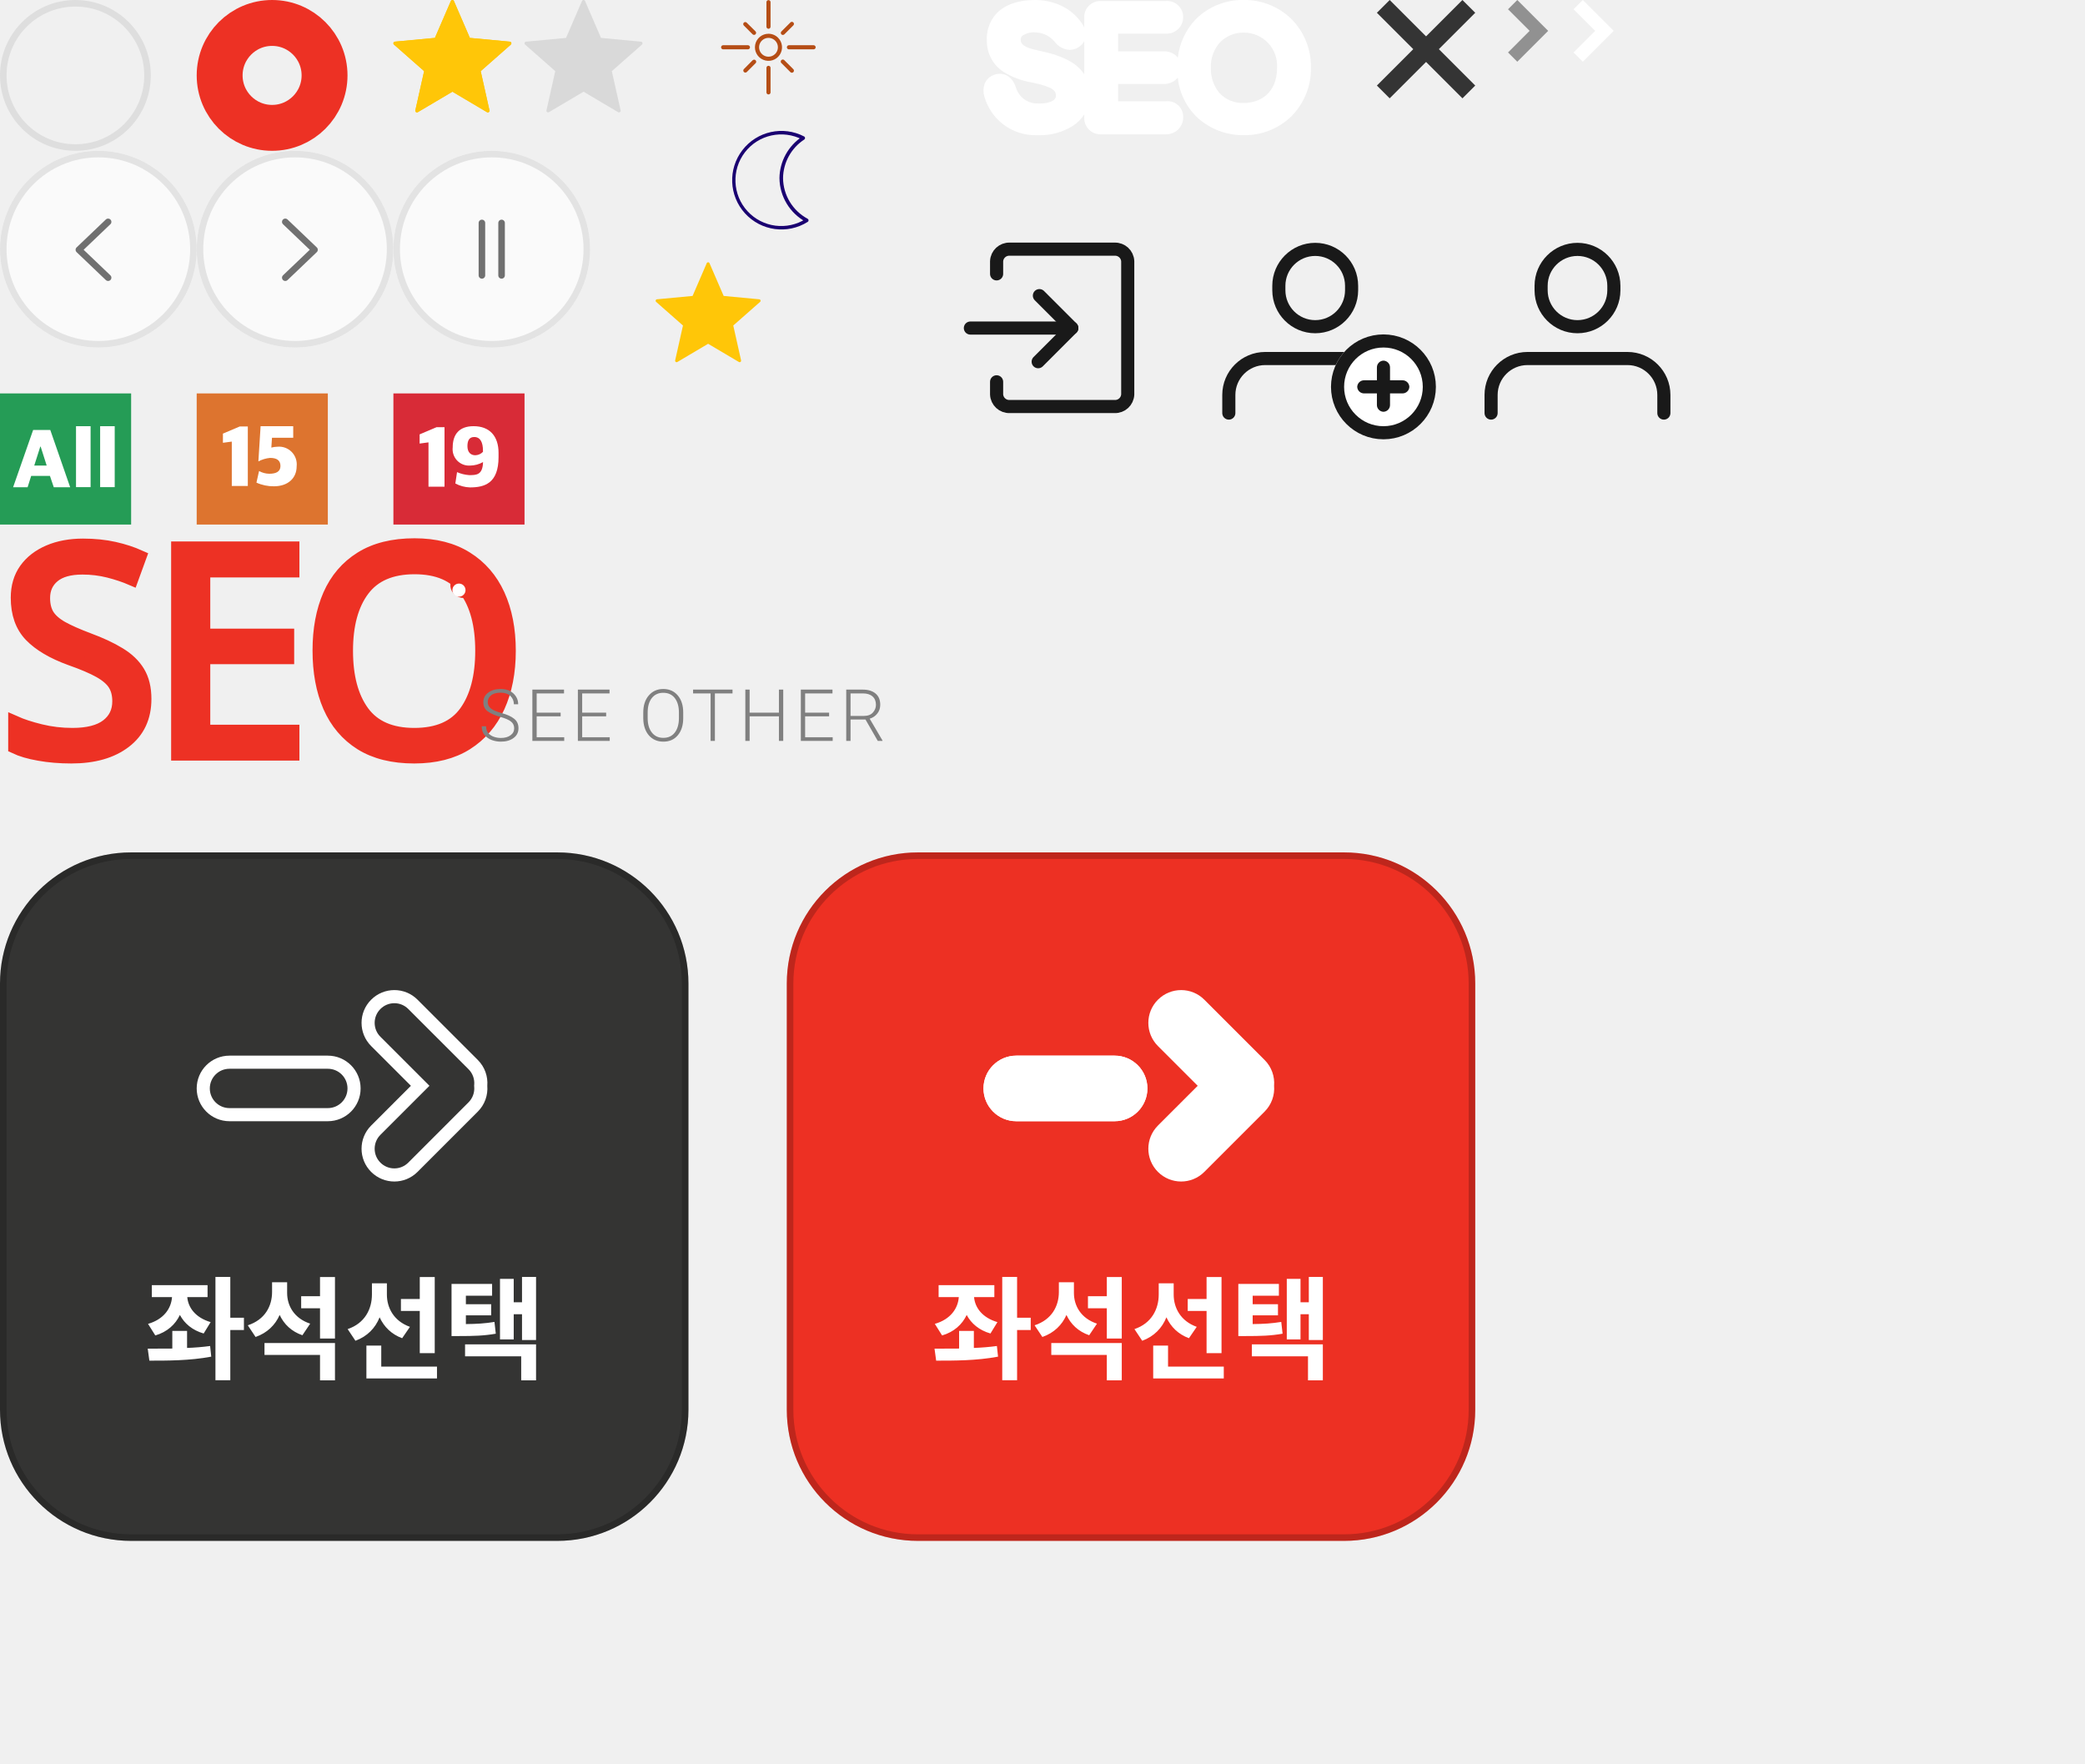
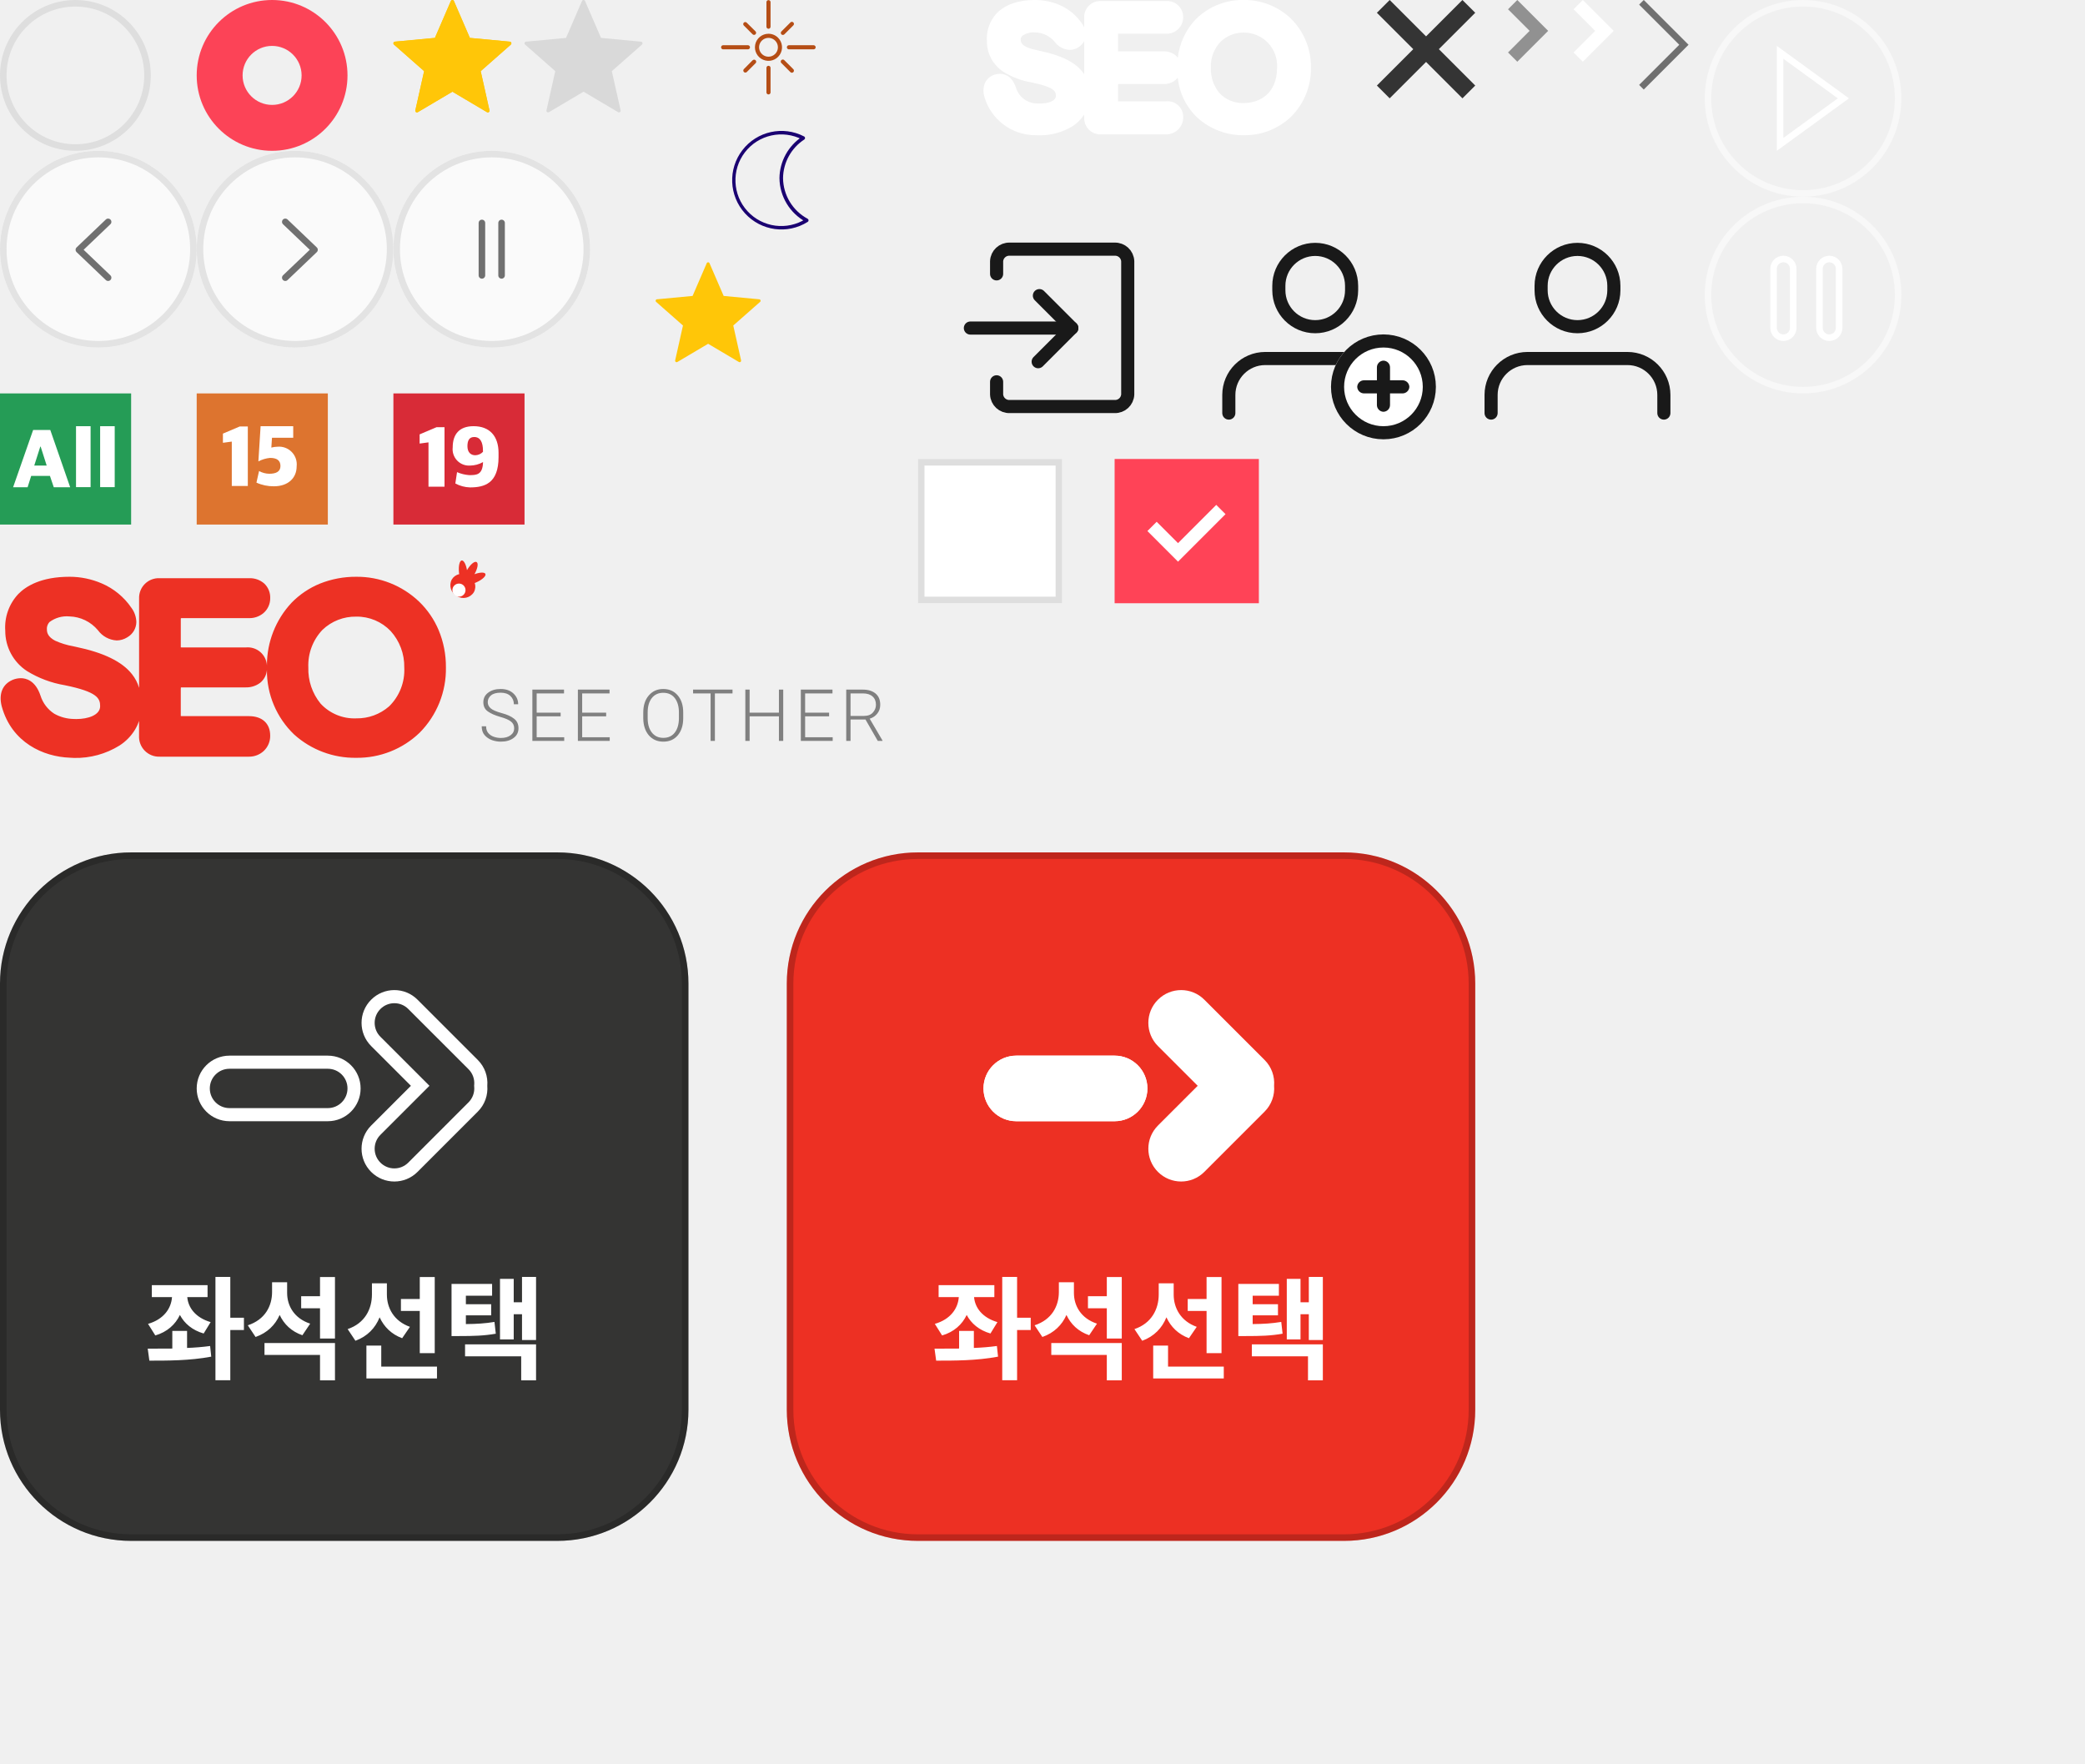
<svg xmlns="http://www.w3.org/2000/svg" width="318" height="269" viewBox="0 0 318 269">
  <defs>
    <clipPath id="clip-icoMovie">
      <rect width="318" height="269" />
    </clipPath>
  </defs>
  <g id="icoMovie" clip-path="url(#clip-icoMovie)">
    <g id="로그인" transform="translate(-1210 -30)">
      <g id="ico_마이페이지" transform="translate(1646.156 -571.447)">
        <rect id="사각형_4463" data-name="사각형 4463" width="40" height="40" transform="translate(-296.156 631.447)" fill="none" />
        <rect id="사각형_1402" data-name="사각형 1402" width="32" height="32" transform="translate(-292.156 635.447)" fill="none" opacity="0.3" />
      </g>
      <g id="그룹_18945" data-name="그룹 18945" transform="translate(1875.265 -812.932)">
        <path id="패스_11345" data-name="패스 11345" d="M-513.265,900.162v1.924a1.928,1.928,0,0,0,2,1.846h16a1.928,1.928,0,0,0,2-1.846V881.778a1.927,1.927,0,0,0-2-1.846h-16a1.928,1.928,0,0,0-2,1.846V883.7" transform="translate(0 1)" fill="none" stroke="#191919" stroke-linecap="round" stroke-linejoin="round" stroke-width="2" />
        <g id="그룹_18946" data-name="그룹 18946" transform="translate(-1)">
          <path id="패스_11346" data-name="패스 11346" d="M-505.738,888.018l4.945,4.945-5.132,5.132" fill="none" stroke="#191919" stroke-linecap="round" stroke-linejoin="round" stroke-width="2" />
          <path id="패스_11347" data-name="패스 11347" d="M12.471,0H-3" transform="translate(-513.265 892.963)" fill="none" stroke="#191919" stroke-linecap="round" stroke-width="2" />
        </g>
      </g>
    </g>
    <g id="그룹_21175" data-name="그룹 21175" transform="translate(8 -26)">
      <rect id="사각형_24188" data-name="사각형 24188" width="23" height="23" transform="translate(22 26)" fill="none" />
      <g id="그룹_21173" data-name="그룹 21173" transform="translate(-154.269 -61)">
-         <g id="타원_984" data-name="타원 984" transform="translate(176.269 87)" fill="none" stroke="#ed3124" stroke-width="7">
-           <circle cx="11.5" cy="11.5" r="11.5" stroke="none" />
-           <circle cx="11.5" cy="11.5" r="8" fill="none" />
-         </g>
+         <path id="타원_984" data-name="타원 984" d="M11.5,7A4.5,4.5,0,1,0,16,11.5,4.505,4.505,0,0,0,11.5,7m0-7A11.5,11.5,0,1,1,0,11.5,11.5,11.5,0,0,1,11.5,0Z" transform="translate(176.269 87)" fill="#fc4357" />
      </g>
    </g>
    <g id="그룹_21176" data-name="그룹 21176" transform="translate(-22 -26)">
      <rect id="사각형_24188-2" data-name="사각형 24188" width="23" height="23" transform="translate(22 26)" fill="none" />
      <g id="그룹_21173-2" data-name="그룹 21173" transform="translate(-154.269 -61)">
        <g id="타원_984-2" data-name="타원 984" transform="translate(176.269 87)" fill="none" stroke="#dedede" stroke-width="1">
          <circle cx="11.5" cy="11.5" r="11.5" stroke="none" />
          <circle cx="11.5" cy="11.5" r="11" fill="none" />
        </g>
      </g>
    </g>
    <g id="그룹_21202" data-name="그룹 21202" transform="translate(120 30)">
      <rect id="사각형_24200" data-name="사각형 24200" width="40" height="40" transform="translate(100)" fill="none" />
      <g id="그룹_21177" data-name="그룹 21177" transform="translate(263.906 -883.156)">
        <rect id="사각형_24189" data-name="사각형 24189" width="29" height="27" transform="translate(-157.906 890.156)" fill="none" />
        <g id="그룹_15192" data-name="그룹 15192" transform="translate(-156.487 891.191)">
          <g id="그룹_15191" data-name="그룹 15191" transform="translate(7.628)">
            <path id="패스_10777" data-name="패스 10777" d="M-139.939,891.191a6.555,6.555,0,0,1,6.548,6.548v.694a6.555,6.555,0,0,1-6.548,6.548,6.555,6.555,0,0,1-6.548-6.548v-.694A6.555,6.555,0,0,1-139.939,891.191Zm0,11.789a4.553,4.553,0,0,0,4.548-4.548v-.694a4.553,4.553,0,0,0-4.548-4.548,4.553,4.553,0,0,0-4.548,4.548v.694A4.553,4.553,0,0,0-139.939,902.98Z" transform="translate(145.487 -892.191)" fill="#191919" />
          </g>
          <path id="패스_10778" data-name="패스 10778" d="M-130.136,925.512a1,1,0,0,1-1-1v-2.774a4.553,4.553,0,0,0-4.548-4.548h-15.256a4.553,4.553,0,0,0-4.548,4.548v2.774a1,1,0,0,1-1,1,1,1,0,0,1-1-1v-2.774a6.555,6.555,0,0,1,6.548-6.548h15.256a6.555,6.555,0,0,1,6.548,6.548v2.774A1,1,0,0,1-130.136,925.512Z" transform="translate(156.487 -899.548)" fill="#191919" />
        </g>
      </g>
    </g>
    <g id="그룹_21203" data-name="그룹 21203" transform="translate(80 30)">
      <rect id="사각형_24200-2" data-name="사각형 24200" width="40" height="40" transform="translate(100)" fill="none" />
      <g id="그룹_21177-2" data-name="그룹 21177" transform="translate(263.906 -883.156)">
        <rect id="사각형_24189-2" data-name="사각형 24189" width="29" height="27" transform="translate(-157.906 890.156)" fill="none" />
        <g id="그룹_15192-2" data-name="그룹 15192" transform="translate(-156.487 891.191)">
          <g id="그룹_15191-2" data-name="그룹 15191" transform="translate(7.628)">
            <path id="패스_10777-2" data-name="패스 10777" d="M-139.939,891.191a6.555,6.555,0,0,1,6.548,6.548v.694a6.555,6.555,0,0,1-6.548,6.548,6.555,6.555,0,0,1-6.548-6.548v-.694A6.555,6.555,0,0,1-139.939,891.191Zm0,11.789a4.553,4.553,0,0,0,4.548-4.548v-.694a4.553,4.553,0,0,0-4.548-4.548,4.553,4.553,0,0,0-4.548,4.548v.694A4.553,4.553,0,0,0-139.939,902.98Z" transform="translate(145.487 -892.191)" fill="#191919" />
          </g>
          <path id="패스_10778-2" data-name="패스 10778" d="M-130.136,925.512a1,1,0,0,1-1-1v-2.774a4.553,4.553,0,0,0-4.548-4.548h-15.256a4.553,4.553,0,0,0-4.548,4.548v2.774a1,1,0,0,1-1,1,1,1,0,0,1-1-1v-2.774a6.555,6.555,0,0,1,6.548-6.548h15.256a6.555,6.555,0,0,1,6.548,6.548v2.774A1,1,0,0,1-130.136,925.512Z" transform="translate(156.487 -899.548)" fill="#191919" />
          <g id="타원_990" data-name="타원 990" transform="translate(15.581 12.965)" fill="#fff" stroke="#191919" stroke-width="2">
            <circle cx="8" cy="8" r="8" stroke="none" />
            <circle cx="8" cy="8" r="7" fill="none" />
          </g>
          <g id="그룹_21205" data-name="그룹 21205" transform="translate(-187.507 -37.5)">
            <path id="패스_11408_-_윤곽선" data-name="패스 11408 - 윤곽선" d="M16286.773-23421.734a1.031,1.031,0,0,1-1-1.059v-5.684a1.031,1.031,0,0,1,1-1.059,1.031,1.031,0,0,1,1,1.059v5.684A1.031,1.031,0,0,1,16286.773-23421.734Z" transform="translate(-16075.682 23484)" fill="#191919" />
            <path id="패스_11408_-_윤곽선-2" data-name="패스 11408 - 윤곽선" d="M16286.773-23421.586a1.043,1.043,0,0,1-1-1.08v-5.795a1.041,1.041,0,0,1,1-1.078,1.041,1.041,0,0,1,1,1.078v5.795A1.043,1.043,0,0,1,16286.773-23421.586Z" transform="translate(23636.627 16345.236) rotate(-90)" fill="#191919" />
          </g>
        </g>
      </g>
    </g>
    <g id="그룹_21179" data-name="그룹 21179" transform="translate(0 -23)" opacity="0.8">
      <g id="타원_63" data-name="타원 63" transform="translate(0 46)" fill="#fff" stroke="#dbdbdb" stroke-width="1" opacity="0.8">
        <circle cx="15" cy="15" r="15" stroke="none" />
        <circle cx="15" cy="15" r="14.5" fill="none" />
      </g>
      <g id="_" data-name="&lt;" transform="translate(9 56)">
        <rect id="사각형_192" data-name="사각형 192" width="10" height="10" transform="translate(0 0)" fill="rgba(0,0,0,0)" opacity="0.2" />
        <path id="패스_82" data-name="패스 82" d="M4.459,8.514,0,4.257,4.459,0" transform="translate(3.03 0.836)" fill="none" stroke="#505050" stroke-linecap="round" stroke-linejoin="round" stroke-miterlimit="10" stroke-width="1" />
      </g>
    </g>
    <g id="그룹_21181" data-name="그룹 21181" transform="translate(-90 -23)" opacity="0.8">
      <g id="타원_128" data-name="타원 128" transform="translate(120 46)" fill="#fff" stroke="#dbdbdb" stroke-width="1" opacity="0.8">
        <circle cx="15" cy="15" r="15" stroke="none" />
        <circle cx="15" cy="15" r="14.5" fill="none" />
      </g>
      <g id="_2" data-name="&lt;" transform="translate(131 56)">
        <rect id="사각형_192-2" data-name="사각형 192" width="10" height="10" transform="translate(0 0)" fill="rgba(0,0,0,0)" opacity="0.2" />
        <path id="패스_82-2" data-name="패스 82" d="M0,8.514,4.459,4.257,0,0" transform="translate(2.511 0.836)" fill="none" stroke="#505050" stroke-linecap="round" stroke-linejoin="round" stroke-miterlimit="10" stroke-width="1" />
      </g>
    </g>
    <g id="그룹_5205" data-name="그룹 5205" transform="translate(-1261 -2533)" opacity="0.8">
      <g id="타원_152" data-name="타원 152" transform="translate(1321 2556)" fill="#fff" stroke="#dbdbdb" stroke-width="1" opacity="0.8">
        <circle cx="15" cy="15" r="15" stroke="none" />
        <circle cx="15" cy="15" r="14.5" fill="none" />
      </g>
      <g id="_3" data-name="&lt;" transform="translate(1332 2566)">
        <g id="그룹_21178" data-name="그룹 21178" transform="translate(-1)">
          <rect id="사각형_192-3" data-name="사각형 192" width="10" height="10" fill="rgba(0,0,0,0)" opacity="0.2" />
          <line id="선_180" data-name="선 180" y2="8" transform="translate(3.5 1)" fill="none" stroke="#505050" stroke-linecap="round" stroke-width="1" />
          <line id="선_181" data-name="선 181" y2="8" transform="translate(6.5 1)" fill="none" stroke="#505050" stroke-linecap="round" stroke-width="1" />
        </g>
      </g>
    </g>
    <g id="그룹_21182" data-name="그룹 21182" transform="translate(102.49 -43.469)">
      <path id="패스_11391" data-name="패스 11391" d="M16264.559-23425.535l-13.051-13.047,1.953-1.949,13.047,13.047Z" transform="translate(-16143.998 23484)" fill="#343434" />
      <path id="패스_11391-2" data-name="패스 11391" d="M16253.459-23425.535l13.051-13.047-1.953-1.949-13.047,13.047Z" transform="translate(-16144 23484)" fill="#343434" />
    </g>
    <g id="그룹_21183" data-name="그룹 21183" transform="translate(-32.313 -50.143)">
      <path id="패스_11391-3" data-name="패스 11391" d="M93.754,25.686l-4.6,4.052,1.339,5.982h0a.255.255,0,0,1-.379.275L84.84,32.872l-5.275,3.121h0a.255.255,0,0,1-.379-.275l1.339-5.982-4.6-4.051a.255.255,0,0,1,.145-.445l6.1-.574,2.432-5.626a.255.255,0,0,1,.468,0l2.432,5.626,6.1.574a.255.255,0,0,1,.145.445Z" transform="translate(16.474 31.256)" fill="#ffc608" />
    </g>
    <g id="그룹_21204" data-name="그룹 21204" transform="translate(-12.313 -50.143)">
      <path id="패스_11391-4" data-name="패스 11391" d="M93.754,25.686l-4.6,4.052,1.339,5.982h0a.255.255,0,0,1-.379.275L84.84,32.872l-5.275,3.121h0a.255.255,0,0,1-.379-.275l1.339-5.982-4.6-4.051a.255.255,0,0,1,.145-.445l6.1-.574,2.432-5.626a.255.255,0,0,1,.468,0l2.432,5.626,6.1.574a.255.255,0,0,1,.145.445Z" transform="translate(16.474 31.256)" fill="#d9d9d9" />
    </g>
    <g id="그룹_21185" data-name="그룹 21185" transform="translate(-123 16)">
      <rect id="사각형_24190" data-name="사각형 24190" width="20" height="20" transform="translate(123 44)" fill="#259c56" />
      <path id="패스_11392" data-name="패스 11392" d="M4.316-6.747h.052l.923,2.9h-1.9ZM.169-.546h2.21l.546-1.729h2.86L6.37-.546h2.5L5.837-9.282H3.224ZM9.763-.559h2.223v-9.3H9.763Zm3.679,0h2.223v-9.3H13.442Z" transform="translate(124.831 58.854)" fill="#fff" />
    </g>
    <g id="그룹_21186" data-name="그룹 21186" transform="translate(0 -10)">
      <rect id="사각형_24190-2" data-name="사각형 24190" width="20" height="20" transform="translate(30 70)" fill="#dd742f" />
      <path id="패스_11393" data-name="패스 11393" d="M1.521-.468H3.965V-9.542H2.743L.169-8.45v1.4l1.352-.182Zm6.422.052c2.171,0,3.471-1.261,3.471-3.042a2.7,2.7,0,0,0-2.951-2.99,3.739,3.739,0,0,0-.91.13l.1-1.5h3.237V-9.581H5.915L5.577-4.212a4.719,4.719,0,0,1,1.781-.533c1.027,0,1.586.377,1.586,1.235S8.281-2.327,7.228-2.327a3.312,3.312,0,0,1-1.547-.416l-.4,1.768A6.282,6.282,0,0,0,7.943-.416Z" transform="translate(33.831 84.58)" fill="#fff" />
    </g>
    <g id="그룹_21187" data-name="그룹 21187" transform="translate(30 -10)">
      <rect id="사각형_24190-3" data-name="사각형 24190" width="20" height="20" transform="translate(30 70)" fill="#d82b37" />
      <path id="패스_11394" data-name="패스 11394" d="M1.521-.468H3.965V-9.542H2.743L.169-8.45v1.4l1.352-.182ZM8.4-9.7c-2.249,0-3.185,1.313-3.185,3.224A2.5,2.5,0,0,0,7.852-3.692a4.1,4.1,0,0,0,1.989-.533C9.789-2.236,8.814-2.236,7.722-2.236a5.651,5.651,0,0,1-1.846-.455L5.616-.962a5.008,5.008,0,0,0,2.236.6c2.223,0,4.355-.624,4.355-4.628v-.637C12.207-8.19,10.842-9.7,8.4-9.7Zm.091,1.651c.936,0,1.339.806,1.339,2.093v.169a1.666,1.666,0,0,1-1.17.52c-.689,0-1.2-.442-1.2-1.391C7.462-7.579,7.787-8.047,8.489-8.047Z" transform="translate(33.831 84.697)" fill="#fff" />
    </g>
    <g id="그룹_21189" data-name="그룹 21189" transform="translate(20 -70)">
      <rect id="사각형_24191" data-name="사각형 24191" width="15" height="15" transform="translate(90 70)" fill="none" />
      <g id="그룹_21188" data-name="그룹 21188" transform="translate(174.42)">
        <path id="패스_11395" data-name="패스 11395" d="M341.564,83.139a.314.314,0,0,0,.313-.313V79.063a.314.314,0,0,0-.627,0v3.762a.313.313,0,0,0,.314.313Z" transform="translate(-418.774 -8.75)" fill="#b54d15" />
        <path id="패스_11397" data-name="패스 11397" d="M432.826,271.25h-3.762a.314.314,0,1,0,0,.627h3.762a.314.314,0,0,0,0-.627Z" transform="translate(-503.139 -194.353)" fill="#b54d15" />
        <path id="패스_11398" data-name="패스 11398" d="M153.139,271.564a.314.314,0,0,0-.314-.314h-3.762a.314.314,0,1,0,0,.627h3.762a.314.314,0,0,0,.314-.313Z" transform="translate(-233.171 -194.353)" fill="#b54d15" />
        <path id="패스_11399" data-name="패스 11399" d="M294.489,222.429a2.066,2.066,0,1,0,1.458.605,2.063,2.063,0,0,0-1.458-.605Zm0,3.5a1.436,1.436,0,1,1,1.015-.421A1.436,1.436,0,0,1,294.489,225.928Z" transform="translate(-371.699 -147.281)" fill="#b54d15" />
        <path id="패스_11402" data-name="패스 11402" d="M243.9,174.5a.315.315,0,0,0,.445-.445l-1.361-1.345a.309.309,0,0,0-.43.445Z" transform="translate(-323.525 -99.26)" fill="#b54d15" />
        <path id="패스_11403" data-name="패스 11403" d="M402.763,173.962a.313.313,0,0,0,.223-.091l1.361-1.361h0a.315.315,0,1,0-.445-.445l-1.361,1.361h0a.313.313,0,0,0,.223.536Z" transform="translate(-477.779 -98.632)" fill="#b54d15" />
        <path id="패스_11396" data-name="패스 11396" d="M341.564,358.75a.314.314,0,0,0-.314.313v3.762a.314.314,0,0,0,.627,0v-3.762a.313.313,0,0,0-.313-.313Z" transform="translate(-418.774 -278.718)" fill="#b54d15" />
        <path id="패스_11400" data-name="패스 11400" d="M403,332.557a.315.315,0,1,0-.445.445l1.361,1.361h0a.315.315,0,1,0,.445-.445Z" transform="translate(-477.794 -253.375)" fill="#b54d15" />
        <path id="패스_11401" data-name="패스 11401" d="M243.849,332.557l-1.345,1.361a.315.315,0,0,0,.445.445L244.31,333h0a.315.315,0,0,0-.445-.445Z" transform="translate(-323.476 -253.374)" fill="#b54d15" />
      </g>
    </g>
    <g id="그룹_21190" data-name="그룹 21190" transform="translate(-21 -50)">
      <path id="패스_11404" data-name="패스 11404" d="M126.024,55.923a7.129,7.129,0,0,1,3.227-5.888.276.276,0,0,0,0-.47,7.515,7.515,0,1,0,.534,13.024.274.274,0,0,0,0-.47,7.127,7.127,0,0,1-3.761-6.195.273.273,0,0,0-.545,0h0a7.678,7.678,0,0,0,4.032,6.669v-.47a6.987,6.987,0,1,1-.534-12.086v-.47a7.7,7.7,0,0,0-3.5,6.357.273.273,0,0,0,.545,0Z" transform="translate(14.404 21.251)" fill="#1a0071" />
      <rect id="사각형_24192" data-name="사각형 24192" width="15" height="15" transform="translate(131 70)" fill="none" />
    </g>
    <g id="그룹_21191" data-name="그룹 21191" transform="translate(-3 -28)">
-       <text id="sEO" transform="translate(3 143)" fill="#ed3124" stroke="#ed3124" stroke-width="2" font-size="44" font-family="YanoljaYacheOTFB, Yanolja Yache OTF" letter-spacing="-0.03em">
-         <tspan x="0" y="0">SEO</tspan>
-       </text>
+       <path id="합치기_23" data-name="합치기 23" d="M-16062.348,23547.557c-4.024-.148-8.858-2.281-10.383-7.812l-.006-.018c-.484-1.891.106-3.357,1.625-4.025l.035-.018a3.4,3.4,0,0,1,1.253-.254c.786,0,2.229.344,3,2.66a5.12,5.12,0,0,0,2.1,2.76,6.268,6.268,0,0,0,2.942.8c.143.006.284.012.426.012,1.8,0,3.629-.607,3.629-1.961,0-1.187-.4-2.182-5.4-3.2a16.027,16.027,0,0,1-5.757-2.158,7.3,7.3,0,0,1-3.314-6.145,7.421,7.421,0,0,1,1.985-5.6c1.176-1.205,3.486-2.635,7.813-2.635a12.4,12.4,0,0,1,4.887,1,10.438,10.438,0,0,1,4.563,3.746,3.778,3.778,0,0,1,.745,2.152,2.707,2.707,0,0,1-1.383,2.334l-.024.018a3.069,3.069,0,0,1-1.589.461,3.8,3.8,0,0,1-2.86-1.555,5.866,5.866,0,0,0-4.35-2.109,4.4,4.4,0,0,0-3.056.869,1.524,1.524,0,0,0-.378,1.205c.018.432.177,1.064,1.259,1.631a11.483,11.483,0,0,0,2.725.84c.136.029.26.053.372.082,4.29.887,7.115,2.258,8.634,4.2a6.115,6.115,0,0,1,1.069,2.068v-13.611a3,3,0,0,1,3.156-3.113h13.64a3.3,3.3,0,0,1,2.293.814,2.929,2.929,0,0,1,.91,2.211,2.965,2.965,0,0,1-1.046,2.311,3.334,3.334,0,0,1-2.157.756h-10.254a1.4,1.4,0,0,0-.171.006,2.015,2.015,0,0,0-.012.225v4.227a1.352,1.352,0,0,0,.183.012h9.728a2.929,2.929,0,0,1,3.227,2.725,13.955,13.955,0,0,1,3.753-9.539,12.792,12.792,0,0,1,4.326-2.92,14.67,14.67,0,0,1,5.549-1.045,13.709,13.709,0,0,1,9.567,3.775,13.065,13.065,0,0,1,3,4.373,14.464,14.464,0,0,1,1.105,5.656,13.8,13.8,0,0,1-4,9.969,13.682,13.682,0,0,1-9.674,3.836,13.841,13.841,0,0,1-9.474-3.551,13.474,13.474,0,0,1-4.154-9.846,2.779,2.779,0,0,1-1.04,1.967,3.524,3.524,0,0,1-2.187.691h-9.81a.316.316,0,0,0-.083.006,1.325,1.325,0,0,0-.018.266v4.1c.059.006.147.012.271.012h10.123c2.027,0,3.245,1.117,3.245,2.979a3.139,3.139,0,0,1-1,2.348,3.275,3.275,0,0,1-2.246.855h-13.6a3.044,3.044,0,0,1-3.156-3.2v-2.264a6.6,6.6,0,0,1-.6,1.318,7.515,7.515,0,0,1-2.382,2.447,12.6,12.6,0,0,1-6.914,1.891C-16061.9,23547.574-16062.129,23547.568-16062.348,23547.557Zm38.52-19.49a7.859,7.859,0,0,0-2.146,5.732,8.311,8.311,0,0,0,1.861,5.5,7.008,7.008,0,0,0,5.455,2.258,7.4,7.4,0,0,0,5-1.826,7.732,7.732,0,0,0,2.316-5.934,8.033,8.033,0,0,0-2.074-5.555,7.105,7.105,0,0,0-5.242-2.2A7.251,7.251,0,0,0-16023.828,23528.066Z" transform="translate(16076 -23404)" fill="#ed3124" />
      <text id="see_other" data-name="see other" transform="translate(76 141)" fill="gray" font-size="11" font-family="Roboto-Light, Roboto" font-weight="300" letter-spacing="0.062em">
        <tspan x="0" y="0">SEE OTHER</tspan>
      </text>
      <g id="그룹_21193" data-name="그룹 21193" transform="translate(-1 2)">
        <path id="합치기_19" data-name="합치기 19" d="M-16152.144,23488.238c-.551.662-1.148,1.045-1.409.883-.3-.187-.054-1,.548-1.828.052-.07.1-.137.156-.2a1.729,1.729,0,0,1-.587-1.287,1.875,1.875,0,0,1,1.939-1.8,1.881,1.881,0,0,1,1.946,1.8,1.729,1.729,0,0,1-.574,1.273c.048.061.1.123.144.188.6.826.849,1.646.548,1.828-.262.162-.862-.225-1.415-.891,0,1-.288,1.8-.648,1.8S-16152.137,23489.217-16152.144,23488.238Z" transform="translate(-25655.922 12378.911) rotate(-150)" fill="#ed3124" />
        <circle id="타원_989" data-name="타원 989" cx="1" cy="1" r="1" transform="translate(73 115)" fill="#fff" />
      </g>
    </g>
    <g id="그룹_21192" data-name="그룹 21192" transform="translate(0 -30)">
      <g id="사각형_24193" data-name="사각형 24193" transform="translate(0 160)" fill="#343433" stroke="rgba(0,0,0,0.2)" stroke-width="1">
        <rect width="105" height="105" rx="20" stroke="none" />
        <rect x="0.5" y="0.5" width="104" height="104" rx="19.5" fill="none" />
      </g>
    </g>
    <g id="그룹_21195" data-name="그룹 21195" transform="translate(120 -30)">
      <g id="사각형_24193-2" data-name="사각형 24193" transform="translate(0 160)" fill="#ed3023" stroke="rgba(0,0,0,0.2)" stroke-width="1">
        <rect width="105" height="105" rx="20" stroke="none" />
        <rect x="0.5" y="0.5" width="104" height="104" rx="19.5" fill="none" />
      </g>
    </g>
-     <path id="합치기_22" data-name="합치기 22" d="M-16146.063,23510.68a8.082,8.082,0,0,1-7.8-5.889l-.006-.012a3.215,3.215,0,0,1,.012-1.863,2.353,2.353,0,0,1,1.321-1.381l.036-.018a2.758,2.758,0,0,1,1.015-.207c.648,0,1.823.277,2.442,2.117a3.4,3.4,0,0,0,3.429,2.408c.094,0,.194.006.289.006,1.145,0,2.371-.359,2.371-1.156,0-.738-.276-1.357-3.717-2.061a11.863,11.863,0,0,1-4.283-1.609,5.581,5.581,0,0,1-2.532-4.686,5.72,5.72,0,0,1,1.522-4.277c.9-.908,2.638-1.994,5.877-1.994a9.339,9.339,0,0,1,3.67.748,7.816,7.816,0,0,1,3.429,2.82,3.653,3.653,0,0,1,.354.621v-1.494a2.443,2.443,0,0,1,2.567-2.537h9.918a2.428,2.428,0,0,1,2.6,2.473,2.5,2.5,0,0,1-2.6,2.5h-7.316v2.7h6.933a2.7,2.7,0,0,1,1.854.625,2.378,2.378,0,0,1,.313.348,10.2,10.2,0,0,1,2.714-5.842,10.127,10.127,0,0,1,7.376-2.967,10.251,10.251,0,0,1,7.151,2.82,10.251,10.251,0,0,1,3.067,7.486,10.3,10.3,0,0,1-2.991,7.447,10.2,10.2,0,0,1-7.228,2.867,10.323,10.323,0,0,1-7.069-2.654,9.753,9.753,0,0,1-3.021-6.125,2.638,2.638,0,0,1-2.166.973h-6.933v2.639h7.287a2.359,2.359,0,0,1,2.632,2.441,2.554,2.554,0,0,1-.814,1.906,2.658,2.658,0,0,1-1.817.691h-9.889a2.472,2.472,0,0,1-2.567-2.6v-.436a5.828,5.828,0,0,1-1.746,1.752,9.427,9.427,0,0,1-5.181,1.422C-16145.727,23510.691-16145.9,23510.686-16146.063,23510.68Zm28.222-14.256a5.474,5.474,0,0,0-1.48,3.979,5.735,5.735,0,0,0,1.286,3.816,4.807,4.807,0,0,0,3.759,1.547c2.33,0,5.051-1.4,5.051-5.363a5.047,5.047,0,0,0-5.051-5.371A5,5,0,0,0-16117.842,23496.424Zm-30.274-.879a.832.832,0,0,0-.2.674c.048.908,1.41,1.273,2.685,1.545.095.018.189.041.271.059,3.181.656,5.287,1.693,6.432,3.158a4.314,4.314,0,0,1,.295.412v-5.057a2.542,2.542,0,0,1-.891.938l-.029.018a2.492,2.492,0,0,1-1.293.373,3.029,3.029,0,0,1-2.289-1.229,3.928,3.928,0,0,0-2.962-1.434A2.972,2.972,0,0,0-16148.116,23495.545Z" transform="translate(16303.999 -23490.059)" fill="#fff" />
+     <path id="합치기_22" data-name="합치기 22" d="M-16146.063,23510.68a8.108,8.108,0,0,1-7.809-5.887v-.012a3.23,3.23,0,0,1,.012-1.863,2.39,2.39,0,0,1,1.322-1.391l.035-.012a2.892,2.892,0,0,1,1.014-.2c.648,0,1.828.273,2.441,2.113a3.4,3.4,0,0,0,3.434,2.406,2.274,2.274,0,0,0,.283.012c1.145,0,2.371-.367,2.371-1.156,0-.742-.271-1.355-3.705-2.062a11.86,11.86,0,0,1-4.293-1.617,5.537,5.537,0,0,1-2.523-4.684,5.684,5.684,0,0,1,1.521-4.27c.885-.91,2.629-2,5.873-2a9.452,9.452,0,0,1,3.67.754,7.934,7.934,0,0,1,3.432,2.82,3.553,3.553,0,0,1,.342.625v-1.5a2.444,2.444,0,0,1,2.572-2.535h9.92a2.434,2.434,0,0,1,2.607,2.477,2.5,2.5,0,0,1-2.607,2.5h-7.314v2.7h6.938a2.723,2.723,0,0,1,1.852.625,2.469,2.469,0,0,1,.307.352,10.235,10.235,0,0,1,2.713-5.848,10.124,10.124,0,0,1,7.383-2.973,10.275,10.275,0,0,1,7.148,2.828,10.291,10.291,0,0,1,3.068,7.492,10.332,10.332,0,0,1-2.984,7.441,10.237,10.237,0,0,1-7.232,2.867,10.367,10.367,0,0,1-7.076-2.652,9.728,9.728,0,0,1-3.02-6.125,2.647,2.647,0,0,1-2.158.969h-6.937v2.641h7.279a2.364,2.364,0,0,1,2.643,2.441,2.567,2.567,0,0,1-.814,1.9,2.709,2.709,0,0,1-1.828.7h-9.885a2.473,2.473,0,0,1-2.572-2.6v-.434a5.844,5.844,0,0,1-1.734,1.758,9.537,9.537,0,0,1-5.189,1.414C-16145.733,23510.691-16145.9,23510.691-16146.063,23510.68Zm28.217-14.25a5.424,5.424,0,0,0-1.475,3.965,5.757,5.757,0,0,0,1.285,3.832,4.837,4.837,0,0,0,3.762,1.547c2.324,0,5.049-1.4,5.049-5.379a5.049,5.049,0,0,0-5.049-5.367A4.983,4.983,0,0,0-16117.847,23496.43Zm-30.268-.883a.785.785,0,0,0-.2.672c.047.906,1.4,1.273,2.678,1.543.094.027.188.039.271.063,3.184.66,5.283,1.7,6.439,3.16a2.822,2.822,0,0,1,.283.414v-5.062a2.406,2.406,0,0,1-.885.934l-.023.023a2.513,2.513,0,0,1-1.3.375,3.045,3.045,0,0,1-2.289-1.227,3.939,3.939,0,0,0-2.961-1.437A2.936,2.936,0,0,0-16148.114,23495.547Z" transform="translate(16303.999 -23490.059)" fill="#fff" />
    <g id="그룹_21198" data-name="그룹 21198" transform="translate(0 -35.003)">
      <text id="좌석선택" transform="translate(22 244)" fill="#fff" font-size="17" font-family="NotoSansKR-Bold, Noto Sans KR" font-weight="700" letter-spacing="-0.025em">
        <tspan x="0" y="0">좌석선택</tspan>
      </text>
      <g id="사각형_24194" data-name="사각형 24194" transform="translate(30 196)" fill="none" stroke="#fff" stroke-width="2">
        <rect width="25" height="10" rx="5" stroke="none" />
        <rect x="1" y="1" width="23" height="8" rx="4" fill="none" />
      </g>
      <g id="합치기_21" data-name="합치기 21" transform="translate(16207.074 -23300.07)" fill="none">
        <path d="M-16150.466,23513.8a5,5,0,0,1,0-7.07l6.063-6.062-6.062-6.061a4.994,4.994,0,0,1,0-7.068,5,5,0,0,1,7.076,0l9.188,9.188a4.985,4.985,0,0,1,1.448,3.939,4.985,4.985,0,0,1-1.448,3.939l-9.194,9.2a4.976,4.976,0,0,1-3.533,1.465A4.987,4.987,0,0,1-16150.466,23513.8Z" stroke="none" />
        <path d="M -16146.929 23513.266 C -16146.128 23513.266 -16145.376 23512.953 -16144.81 23512.387 L -16135.615 23503.191 C -16134.992 23502.568 -16134.675 23501.707 -16134.746 23500.828 L -16134.76 23500.666 L -16134.746 23500.504 C -16134.675 23499.625 -16134.992 23498.764 -16135.615 23498.141 L -16144.805 23488.953 C -16145.371 23488.385 -16146.126 23488.072 -16146.928 23488.072 C -16147.73 23488.072 -16148.484 23488.385 -16149.054 23488.955 C -16149.619 23489.52 -16149.931 23490.27 -16149.932 23491.068 C -16149.932 23491.871 -16149.62 23492.625 -16149.052 23493.193 L -16141.574 23500.668 L -16142.989 23502.082 L -16149.052 23508.145 C -16149.619 23508.711 -16149.932 23509.465 -16149.932 23510.266 C -16149.932 23511.066 -16149.619 23511.82 -16149.052 23512.387 C -16148.484 23512.953 -16147.73 23513.266 -16146.929 23513.266 M -16146.929 23515.266 C -16148.209 23515.266 -16149.489 23514.777 -16150.466 23513.801 C -16152.42 23511.848 -16152.42 23508.684 -16150.466 23506.73 L -16144.403 23500.668 L -16150.466 23494.607 C -16152.42 23492.654 -16152.42 23489.486 -16150.466 23487.539 C -16148.514 23485.584 -16145.344 23485.58 -16143.39 23487.539 L -16134.201 23496.727 C -16133.121 23497.807 -16132.639 23499.256 -16132.753 23500.666 C -16132.639 23502.076 -16133.121 23503.525 -16134.201 23504.605 L -16143.396 23513.801 C -16144.37 23514.777 -16145.649 23515.266 -16146.929 23515.266 Z" stroke="none" fill="#fff" />
      </g>
    </g>
    <g id="그룹_21199" data-name="그룹 21199" transform="translate(120 -35.003)">
      <text id="좌석선택-2" data-name="좌석선택" transform="translate(22 244)" fill="#fff" font-size="17" font-family="NotoSansKR-Bold, Noto Sans KR" font-weight="700" letter-spacing="-0.025em">
        <tspan x="0" y="0">좌석선택</tspan>
      </text>
      <g id="사각형_24194-2" data-name="사각형 24194" transform="translate(30 196)" fill="#fff" stroke="#fff" stroke-width="2">
        <rect width="25" height="10" rx="5" stroke="none" />
        <rect x="1" y="1" width="23" height="8" rx="4" fill="none" />
      </g>
      <g id="합치기_21-2" data-name="합치기 21" transform="translate(16207.074 -23300.07)" fill="#fff">
        <path d="M -16146.929 23514.266 C -16147.998 23514.266 -16149.003 23513.85 -16149.759 23513.094 C -16150.515 23512.338 -16150.932 23511.334 -16150.932 23510.266 C -16150.932 23509.197 -16150.515 23508.193 -16149.759 23507.438 L -16143.696 23501.375 L -16142.989 23500.668 L -16143.696 23499.961 L -16149.759 23493.9 C -16150.516 23493.145 -16150.933 23492.139 -16150.932 23491.068 C -16150.931 23490.002 -16150.515 23489 -16149.76 23488.248 C -16149.003 23487.49 -16147.997 23487.072 -16146.928 23487.072 C -16145.858 23487.072 -16144.854 23487.49 -16144.097 23488.246 L -16134.908 23497.434 C -16134.077 23498.266 -16133.654 23499.414 -16133.75 23500.586 L -16133.756 23500.666 L -16133.75 23500.746 C -16133.654 23501.918 -16134.077 23503.066 -16134.908 23503.898 L -16144.103 23513.094 C -16144.857 23513.85 -16145.86 23514.266 -16146.929 23514.266 Z" stroke="none" />
        <path d="M -16146.929 23513.266 C -16146.128 23513.266 -16145.376 23512.953 -16144.81 23512.387 L -16135.615 23503.191 C -16134.992 23502.568 -16134.675 23501.707 -16134.746 23500.828 L -16134.76 23500.666 L -16134.746 23500.504 C -16134.675 23499.625 -16134.992 23498.764 -16135.615 23498.141 L -16144.805 23488.953 C -16145.371 23488.385 -16146.126 23488.072 -16146.928 23488.072 C -16147.73 23488.072 -16148.484 23488.385 -16149.054 23488.955 C -16149.619 23489.52 -16149.931 23490.27 -16149.932 23491.068 C -16149.932 23491.871 -16149.62 23492.625 -16149.052 23493.193 L -16141.574 23500.668 L -16142.989 23502.082 L -16149.052 23508.145 C -16149.619 23508.711 -16149.932 23509.465 -16149.932 23510.266 C -16149.932 23511.066 -16149.619 23511.82 -16149.052 23512.387 C -16148.484 23512.953 -16147.73 23513.266 -16146.929 23513.266 M -16146.929 23515.266 C -16148.209 23515.266 -16149.489 23514.777 -16150.466 23513.801 C -16152.42 23511.848 -16152.42 23508.684 -16150.466 23506.73 L -16144.403 23500.668 L -16150.466 23494.607 C -16152.42 23492.654 -16152.42 23489.486 -16150.466 23487.539 C -16148.514 23485.584 -16145.344 23485.58 -16143.39 23487.539 L -16134.201 23496.727 C -16133.121 23497.807 -16132.639 23499.256 -16132.753 23500.666 C -16132.639 23502.076 -16133.121 23503.525 -16134.201 23504.605 L -16143.396 23513.801 C -16144.37 23514.777 -16145.649 23515.266 -16146.929 23515.266 Z" stroke="none" fill="#fff" />
      </g>
    </g>
    <path id="패스_11408" data-name="패스 11408" d="M16286.773-23428.537v5.363" transform="translate(-16076 23484)" fill="#191919" />
    <path id="패스_11409" data-name="패스 11409" d="M16320.215-23471.811l-1.414-1.414,3.293-3.293-3.293-3.293,1.414-1.414,4.707,4.707Z" transform="translate(-16088.801 23481.225)" fill="#919191" />
    <path id="패스_11409-2" data-name="패스 11409" d="M16320.215-23471.811l-1.414-1.414,3.293-3.293-3.293-3.293,1.414-1.414,4.707,4.707Z" transform="translate(-16078.801 23481.225)" fill="#fff" />
    <g id="그룹_21206" data-name="그룹 21206" transform="translate(-32.313 -50.143)">
      <path id="패스_11391-5" data-name="패스 11391" d="M93.754,25.686l-4.6,4.052,1.339,5.982h0a.255.255,0,0,1-.379.275L84.84,32.872l-5.275,3.121h0a.255.255,0,0,1-.379-.275l1.339-5.982-4.6-4.051a.255.255,0,0,1,.145-.445l6.1-.574,2.432-5.626a.255.255,0,0,1,.468,0l2.432,5.626,6.1.574a.255.255,0,0,1,.145.445Z" transform="translate(16.474 31.256)" fill="#ffc608" />
    </g>
    <g id="그룹_21207" data-name="그룹 21207" transform="translate(7.687 -10.143)">
      <path id="패스_11391-6" data-name="패스 11391" d="M91.764,24.93l-4.088,3.6,1.19,5.317h0a.227.227,0,0,1-.337.245L83.84,31.318l-4.689,2.775h0a.227.227,0,0,1-.337-.245l1.19-5.317-4.088-3.6a.227.227,0,0,1,.129-.4l5.425-.511,2.162-5a.227.227,0,0,1,.416,0l2.162,5,5.425.511a.227.227,0,0,1,.129.4Z" transform="translate(16.474 31.256)" fill="#ffc608" />
    </g>
+     <path id="패스_11409-3" data-name="패스 11409" d="M16334.7-23467.4l-.707-.707,6.123-6.123-6.123-6.123.707-.707,6.83,6.83Z" transform="translate(-16083.996 23481.057)" fill="#707070" />
+     <g id="그룹_21208" data-name="그룹 21208">
+       <g id="타원_991" data-name="타원 991" transform="translate(260)" fill="none" stroke="#fff" stroke-width="1" opacity="0.5">
+         <circle cx="15" cy="15" r="15" stroke="none" />
+         <circle cx="15" cy="15" r="14.5" fill="none" />
+       </g>
+       <g id="다각형_5" data-name="다각형 5" transform="translate(282 7) rotate(90)" fill="none">
+         <path d="M8,0l8,11H0Z" stroke="none" />
+         <path d="M 8 1.7 L 1.964 10 L 14.036 10 L 8 1.7 M 8 0 L 16 11 L -9.5367431640625e-07 11 L 8 0 Z" stroke="none" fill="#fff" />
+       </g>
+     </g>
+     <g id="그룹_21209" data-name="그룹 21209" transform="translate(0 30)">
+       <g id="타원_991-2" data-name="타원 991" transform="translate(260)" fill="none" stroke="#fff" stroke-width="1" opacity="0.5">
+         <circle cx="15" cy="15" r="15" stroke="none" />
+         <circle cx="15" cy="15" r="14.5" fill="none" />
+       </g>
+       <path id="패스_11409-4" data-name="패스 11409" d="M272.286-22.564" fill="none" stroke="#707070" stroke-width="1" />
+     </g>
+     <g id="그룹_21210" data-name="그룹 21210" transform="translate(2 1)">
+       <g id="사각형_24201" data-name="사각형 24201" transform="translate(268 38)" fill="none" stroke="#fff" stroke-width="1">
+         <rect width="4" height="13" rx="2" stroke="none" />
+         <rect x="0.5" y="0.5" width="3" height="12" rx="1.5" fill="none" />
+       </g>
+       <g id="사각형_24202" data-name="사각형 24202" transform="translate(275 38)" fill="none" stroke="#fff" stroke-width="1">
+         <rect width="4" height="13" rx="2" stroke="none" />
+         <rect x="0.5" y="0.5" width="3" height="12" rx="1.5" fill="none" />
+       </g>
+     </g>
+     <g id="사각형_24203" data-name="사각형 24203" transform="translate(140 70)" fill="#fff" stroke="#dedede" stroke-width="1">
+       <rect width="22" height="22" stroke="none" />
+       <rect x="0.5" y="0.5" width="21" height="21" fill="none" />
+     </g>
+     <rect id="사각형_24204" data-name="사각형 24204" width="22" height="22" transform="translate(170 70)" fill="#ff4357" />
+     <path id="패스_11410" data-name="패스 11410" d="M16278.71-23399.621l-4.67-4.67,1.414-1.414,3.256,3.256,5.831-5.832,1.414,1.414Z" transform="translate(-16099.04 23485.281)" fill="#fff" />
  </g>
</svg>
